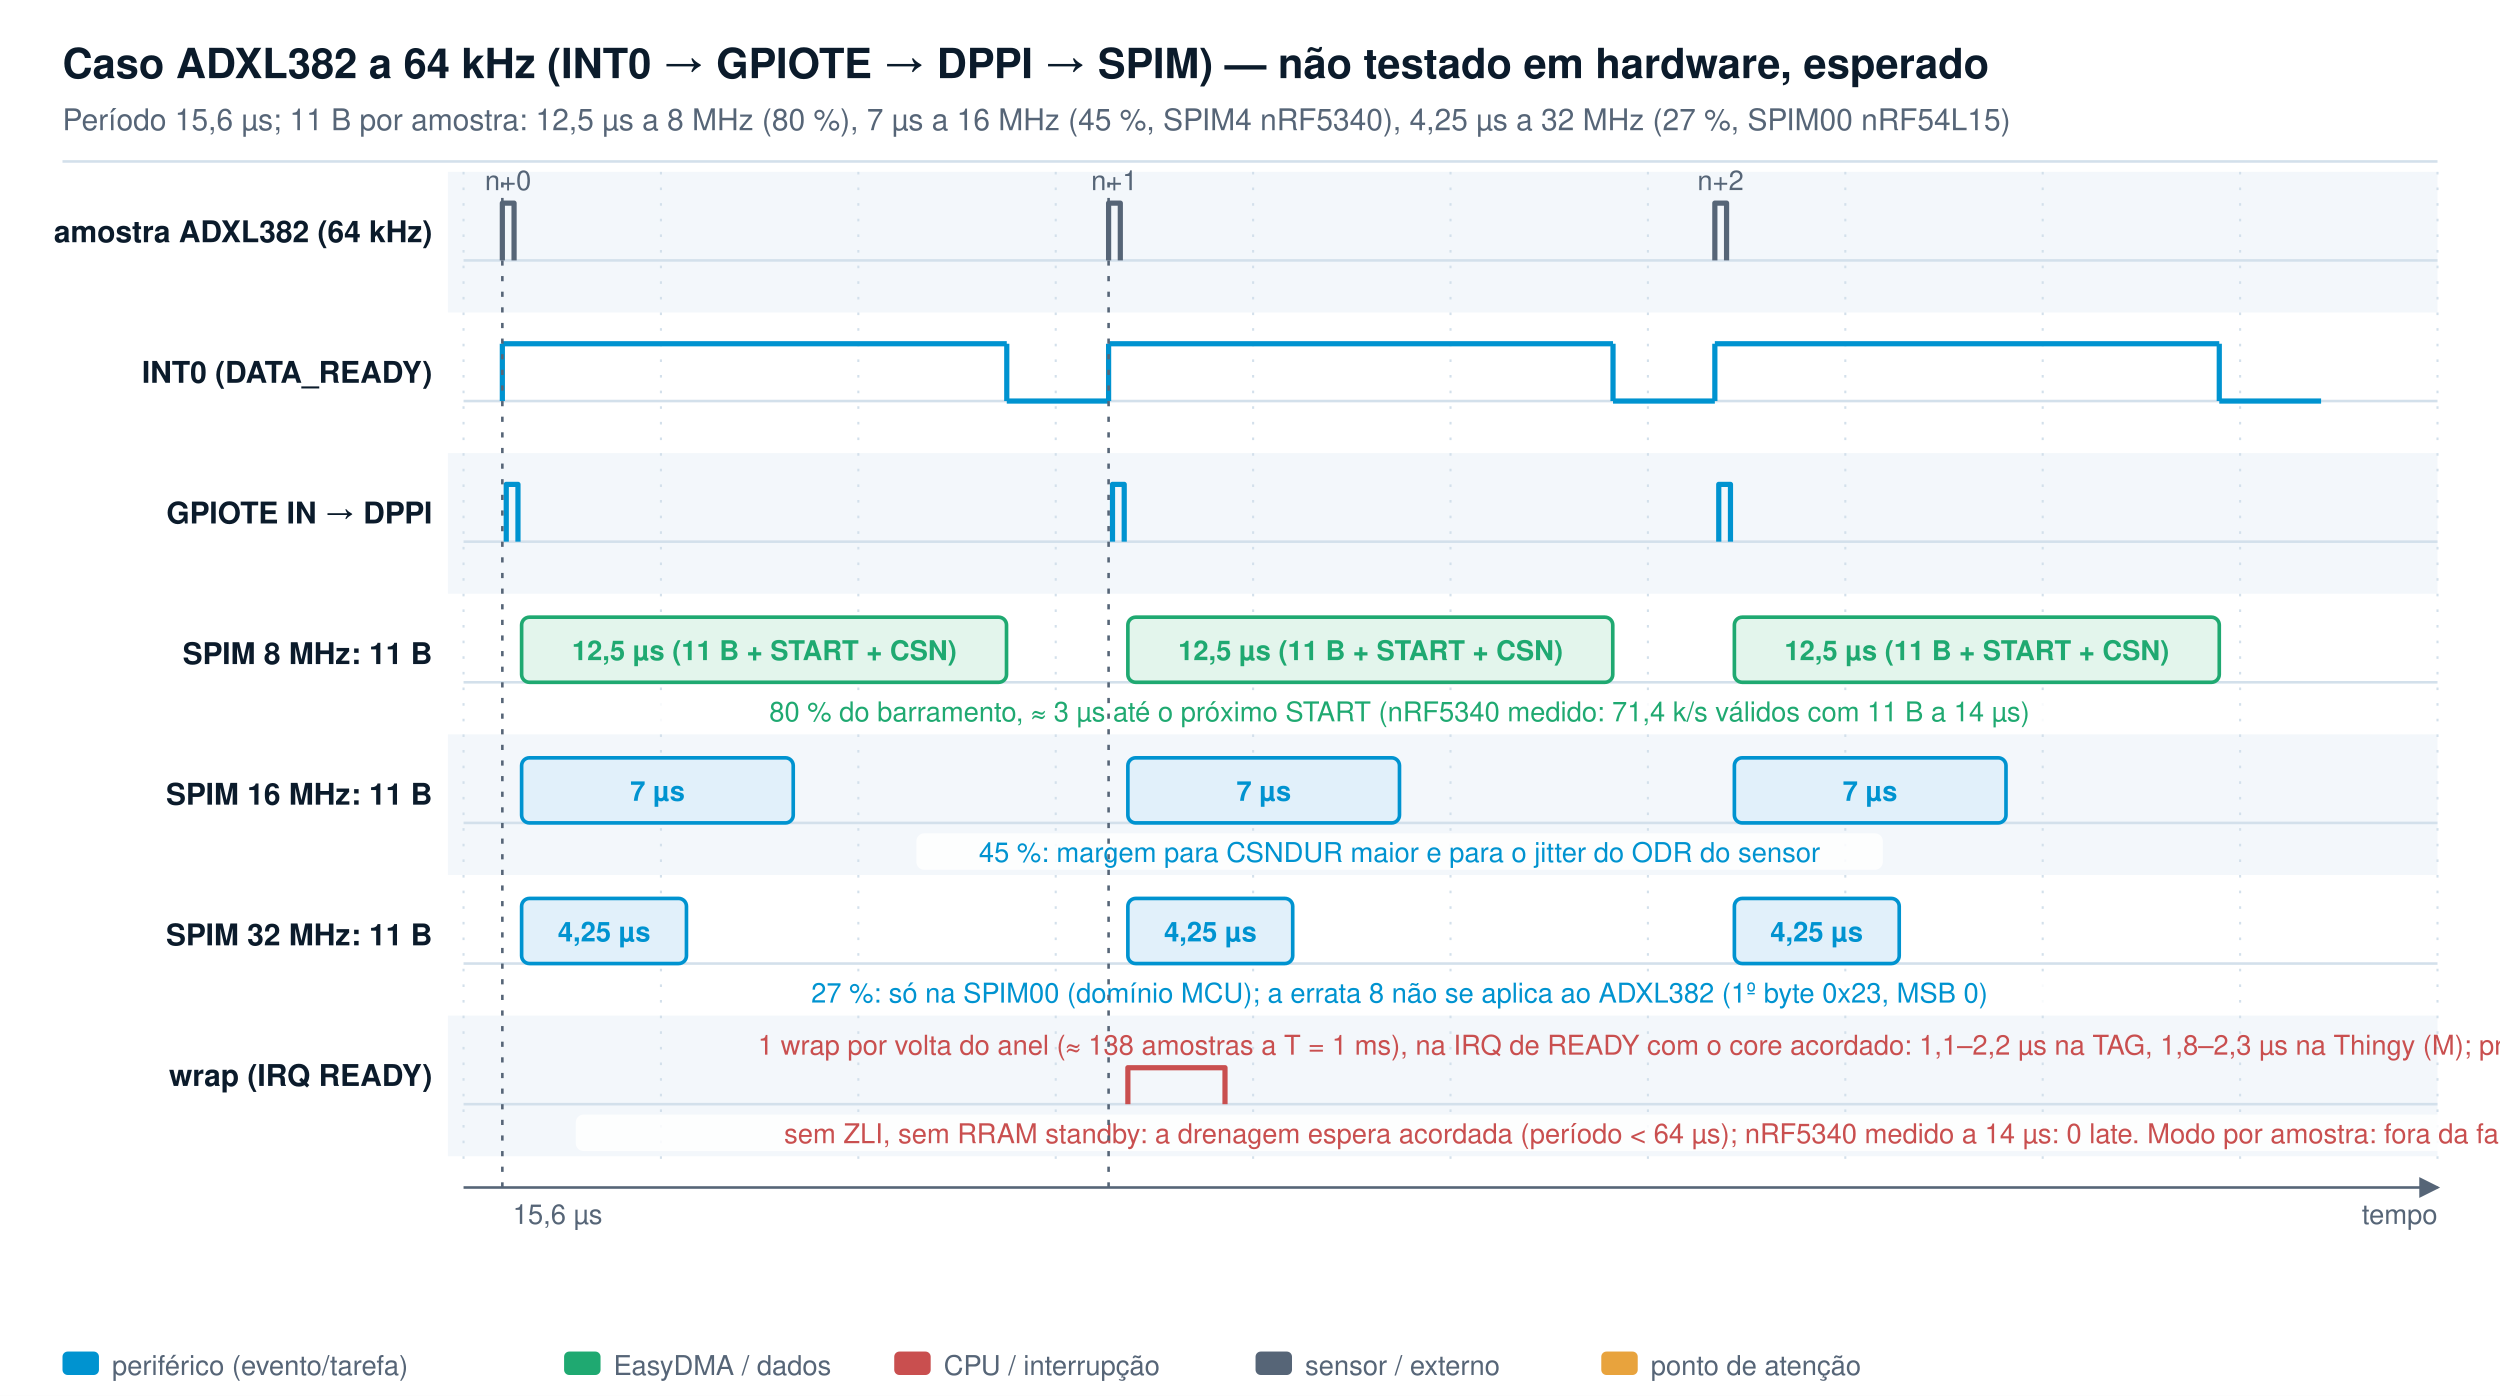
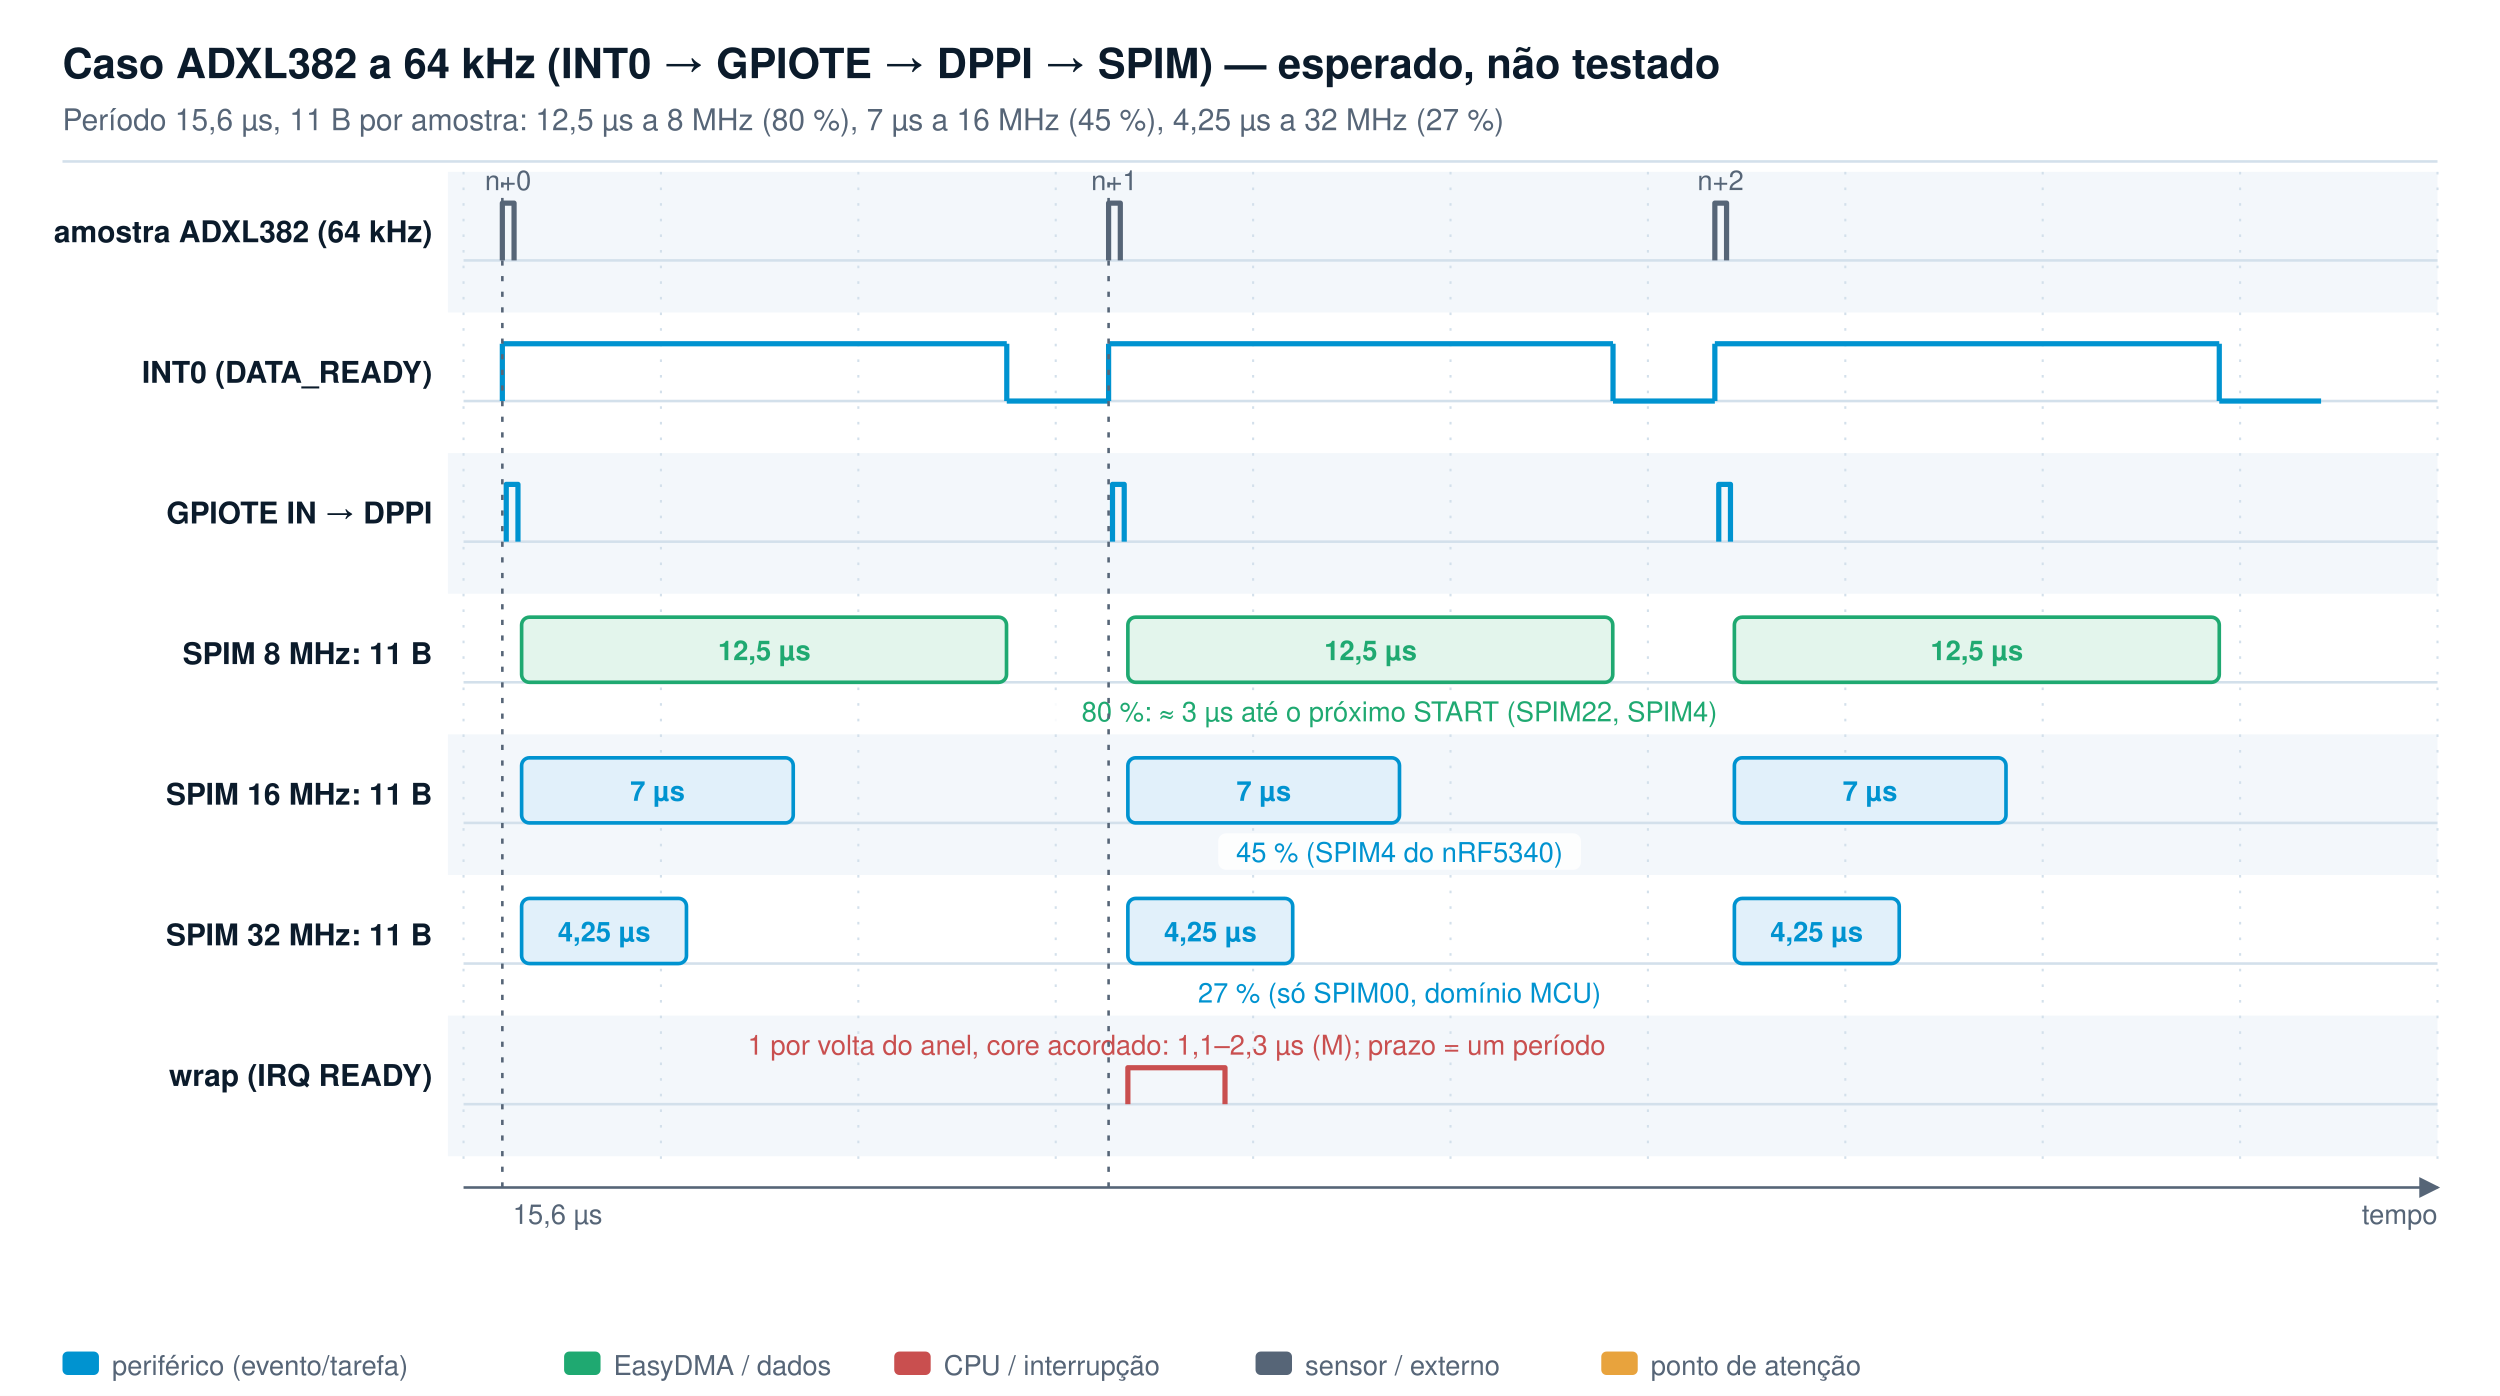
<svg xmlns="http://www.w3.org/2000/svg" width="960" height="536" viewBox="0 0 960 536">
  <defs>
    <marker id="arr" markerWidth="9" markerHeight="9" refX="7" refY="4.5" orient="auto" markerUnits="userSpaceOnUse">
      <path d="M0,0.5 L8,4.5 L0,8.5 z" fill="#566577" />
    </marker>
    <marker id="arr-blue" markerWidth="9" markerHeight="9" refX="7" refY="4.5" orient="auto" markerUnits="userSpaceOnUse">
      <path d="M0,0.5 L8,4.5 L0,8.5 z" fill="#0093D0" />
    </marker>
    <marker id="arr-green" markerWidth="9" markerHeight="9" refX="7" refY="4.5" orient="auto" markerUnits="userSpaceOnUse">
      <path d="M0,0.5 L8,4.5 L0,8.5 z" fill="#1FA971" />
    </marker>
    <marker id="arr-red" markerWidth="9" markerHeight="9" refX="7" refY="4.5" orient="auto" markerUnits="userSpaceOnUse">
      <path d="M0,0.5 L8,4.5 L0,8.5 z" fill="#C94F4F" />
    </marker>
    <filter id="shadow" x="-5%" y="-5%" width="110%" height="120%">
      <feDropShadow dx="0" dy="1.5" stdDeviation="1.5" flood-color="#00224E" flood-opacity="0.12" />
    </filter>
    <pattern id="hatch" width="6" height="6" patternUnits="userSpaceOnUse" patternTransform="rotate(45)">
      <line x1="0" y1="0" x2="0" y2="6" stroke="#D3E0EB" stroke-width="2" />
    </pattern>
  </defs>
  <rect width="100%" height="100%" fill="white" />
-   <text x="24" y="30" fill="#0B1B2B" font-family="Segoe UI, Helvetica Neue, Helvetica, Arial, sans-serif" font-size="16" font-weight="600">Caso ADXL382 a 64 kHz (INT0 → GPIOTE → DPPI → SPIM) — não testado em hardware, esperado</text>
-   <text x="24" y="50" fill="#566577" font-family="Segoe UI, Helvetica Neue, Helvetica, Arial, sans-serif" font-size="11.5">Período 15,6 µs; 11 B por amostra: 12,5 µs a 8 MHz (80 %), 7 µs a 16 MHz (45 %, SPIM4 nRF5340), 4,25 µs a 32 MHz (27 %, SPIM00 nRF54L15)</text>
+   <text x="24" y="30" fill="#0B1B2B" font-family="Segoe UI, Helvetica Neue, Helvetica, Arial, sans-serif" font-size="16" font-weight="600">Caso ADXL382 a 64 kHz (INT0 → GPIOTE → DPPI → SPIM) — esperado, não testado</text>
+   <text x="24" y="50" fill="#566577" font-family="Segoe UI, Helvetica Neue, Helvetica, Arial, sans-serif" font-size="11.5">Período 15,6 µs, 11 B por amostra: 12,5 µs a 8 MHz (80 %), 7 µs a 16 MHz (45 %), 4,25 µs a 32 MHz (27 %)</text>
  <line x1="24" y1="62" x2="936" y2="62" stroke="#D3E0EB" stroke-width="1" />
  <rect x="172" y="66" width="764" height="54" fill="#F3F7FB" />
  <line x1="178" y1="100" x2="936" y2="100" stroke="#D3E0EB" stroke-width="1" />
  <text x="166" y="93" text-anchor="end" fill="#0B1B2B" font-family="Segoe UI, Helvetica Neue, Helvetica, Arial, sans-serif" font-size="11.5" font-weight="600">amostra ADXL382 (64 kHz)</text>
  <line x1="178" y1="154" x2="936" y2="154" stroke="#D3E0EB" stroke-width="1" />
  <text x="166" y="147" text-anchor="end" fill="#0B1B2B" font-family="Segoe UI, Helvetica Neue, Helvetica, Arial, sans-serif" font-size="11.5" font-weight="600">INT0 (DATA_READY)</text>
  <rect x="172" y="174" width="764" height="54" fill="#F3F7FB" />
  <line x1="178" y1="208" x2="936" y2="208" stroke="#D3E0EB" stroke-width="1" />
  <text x="166" y="201" text-anchor="end" fill="#0B1B2B" font-family="Segoe UI, Helvetica Neue, Helvetica, Arial, sans-serif" font-size="11.5" font-weight="600">GPIOTE IN → DPPI</text>
  <line x1="178" y1="262" x2="936" y2="262" stroke="#D3E0EB" stroke-width="1" />
  <text x="166" y="255" text-anchor="end" fill="#0B1B2B" font-family="Segoe UI, Helvetica Neue, Helvetica, Arial, sans-serif" font-size="11.5" font-weight="600">SPIM 8 MHz: 11 B</text>
  <rect x="172" y="282" width="764" height="54" fill="#F3F7FB" />
  <line x1="178" y1="316" x2="936" y2="316" stroke="#D3E0EB" stroke-width="1" />
  <text x="166" y="309" text-anchor="end" fill="#0B1B2B" font-family="Segoe UI, Helvetica Neue, Helvetica, Arial, sans-serif" font-size="11.5" font-weight="600">SPIM 16 MHz: 11 B</text>
  <line x1="178" y1="370" x2="936" y2="370" stroke="#D3E0EB" stroke-width="1" />
  <text x="166" y="363" text-anchor="end" fill="#0B1B2B" font-family="Segoe UI, Helvetica Neue, Helvetica, Arial, sans-serif" font-size="11.5" font-weight="600">SPIM 32 MHz: 11 B</text>
  <rect x="172" y="390" width="764" height="54" fill="#F3F7FB" />
  <line x1="178" y1="424" x2="936" y2="424" stroke="#D3E0EB" stroke-width="1" />
  <text x="166" y="417" text-anchor="end" fill="#0B1B2B" font-family="Segoe UI, Helvetica Neue, Helvetica, Arial, sans-serif" font-size="11.5" font-weight="600">wrap (IRQ READY)</text>
  <line x1="178.0" y1="66" x2="178.0" y2="448" stroke="#D3E0EB" stroke-width="0.8" stroke-dasharray="1 5" />
  <line x1="253.8" y1="66" x2="253.8" y2="448" stroke="#D3E0EB" stroke-width="0.8" stroke-dasharray="1 5" />
  <line x1="329.6" y1="66" x2="329.6" y2="448" stroke="#D3E0EB" stroke-width="0.8" stroke-dasharray="1 5" />
  <line x1="405.4" y1="66" x2="405.4" y2="448" stroke="#D3E0EB" stroke-width="0.8" stroke-dasharray="1 5" />
  <line x1="481.2" y1="66" x2="481.2" y2="448" stroke="#D3E0EB" stroke-width="0.8" stroke-dasharray="1 5" />
  <line x1="557.0" y1="66" x2="557.0" y2="448" stroke="#D3E0EB" stroke-width="0.8" stroke-dasharray="1 5" />
  <line x1="632.8" y1="66" x2="632.8" y2="448" stroke="#D3E0EB" stroke-width="0.8" stroke-dasharray="1 5" />
  <line x1="708.6" y1="66" x2="708.6" y2="448" stroke="#D3E0EB" stroke-width="0.8" stroke-dasharray="1 5" />
  <line x1="784.4" y1="66" x2="784.4" y2="448" stroke="#D3E0EB" stroke-width="0.8" stroke-dasharray="1 5" />
  <line x1="860.2" y1="66" x2="860.2" y2="448" stroke="#D3E0EB" stroke-width="0.8" stroke-dasharray="1 5" />
  <line x1="936.0" y1="66" x2="936.0" y2="448" stroke="#D3E0EB" stroke-width="0.8" stroke-dasharray="1 5" />
  <path d="M192.9,100.0 V78.0 H197.4 V100.0" fill="none" stroke="#566577" stroke-width="2" stroke-linejoin="round" />
  <text x="195.1" y="73.0" fill="#566577" text-anchor="middle" font-family="Segoe UI, Helvetica Neue, Helvetica, Arial, sans-serif" font-size="10.5">n+0</text>
  <line x1="192.9" y1="154.0" x2="192.9" y2="132.0" stroke="#0093D0" stroke-width="2" />
  <line x1="192.9" y1="132.0" x2="386.6" y2="132.0" stroke="#0093D0" stroke-width="2" />
  <line x1="386.6" y1="154.0" x2="386.6" y2="132.0" stroke="#0093D0" stroke-width="2" />
  <line x1="386.6" y1="154.0" x2="425.7" y2="154.0" stroke="#0093D0" stroke-width="2" />
  <path d="M194.4,208.0 V186.0 H198.9 V208.0" fill="none" stroke="#0093D0" stroke-width="2" stroke-linejoin="round" />
  <rect x="200.3" y="237.0" width="186.2" height="25" rx="3" fill="#E3F5EC" stroke="#1FA971" stroke-width="1.4" />
-   <text x="293.5" y="253.5" fill="#1FA971" text-anchor="middle" font-family="Segoe UI, Helvetica Neue, Helvetica, Arial, sans-serif" font-size="10.5" font-weight="600">12,5 µs (11 B + START + CSN)</text>
+   <text x="293.5" y="253.5" fill="#1FA971" text-anchor="middle" font-family="Segoe UI, Helvetica Neue, Helvetica, Arial, sans-serif" font-size="10.5" font-weight="600">12,5 µs</text>
  <rect x="200.3" y="291.0" width="104.3" height="25" rx="3" fill="#E1F0FA" stroke="#0093D0" stroke-width="1.4" />
  <text x="252.5" y="307.5" fill="#0093D0" text-anchor="middle" font-family="Segoe UI, Helvetica Neue, Helvetica, Arial, sans-serif" font-size="10.5" font-weight="600">7 µs</text>
  <rect x="200.3" y="345.0" width="63.3" height="25" rx="3" fill="#E1F0FA" stroke="#0093D0" stroke-width="1.4" />
  <text x="232.0" y="361.5" fill="#0093D0" text-anchor="middle" font-family="Segoe UI, Helvetica Neue, Helvetica, Arial, sans-serif" font-size="10.5" font-weight="600">4,25 µs</text>
  <path d="M425.7,100.0 V78.0 H430.2 V100.0" fill="none" stroke="#566577" stroke-width="2" stroke-linejoin="round" />
  <text x="427.9" y="73.0" fill="#566577" text-anchor="middle" font-family="Segoe UI, Helvetica Neue, Helvetica, Arial, sans-serif" font-size="10.5">n+1</text>
  <line x1="425.7" y1="154.0" x2="425.7" y2="132.0" stroke="#0093D0" stroke-width="2" />
  <line x1="425.7" y1="132.0" x2="619.4" y2="132.0" stroke="#0093D0" stroke-width="2" />
  <line x1="619.4" y1="154.0" x2="619.4" y2="132.0" stroke="#0093D0" stroke-width="2" />
  <line x1="619.4" y1="154.0" x2="658.5" y2="154.0" stroke="#0093D0" stroke-width="2" />
  <path d="M427.2,208.0 V186.0 H431.7 V208.0" fill="none" stroke="#0093D0" stroke-width="2" stroke-linejoin="round" />
  <rect x="433.1" y="237.0" width="186.2" height="25" rx="3" fill="#E3F5EC" stroke="#1FA971" stroke-width="1.4" />
-   <text x="526.3" y="253.5" fill="#1FA971" text-anchor="middle" font-family="Segoe UI, Helvetica Neue, Helvetica, Arial, sans-serif" font-size="10.5" font-weight="600">12,5 µs (11 B + START + CSN)</text>
+   <text x="526.3" y="253.5" fill="#1FA971" text-anchor="middle" font-family="Segoe UI, Helvetica Neue, Helvetica, Arial, sans-serif" font-size="10.5" font-weight="600">12,5 µs</text>
  <rect x="433.1" y="291.0" width="104.3" height="25" rx="3" fill="#E1F0FA" stroke="#0093D0" stroke-width="1.4" />
  <text x="485.3" y="307.5" fill="#0093D0" text-anchor="middle" font-family="Segoe UI, Helvetica Neue, Helvetica, Arial, sans-serif" font-size="10.5" font-weight="600">7 µs</text>
  <rect x="433.1" y="345.0" width="63.3" height="25" rx="3" fill="#E1F0FA" stroke="#0093D0" stroke-width="1.4" />
  <text x="464.8" y="361.5" fill="#0093D0" text-anchor="middle" font-family="Segoe UI, Helvetica Neue, Helvetica, Arial, sans-serif" font-size="10.5" font-weight="600">4,25 µs</text>
  <path d="M658.5,100.0 V78.0 H663.0 V100.0" fill="none" stroke="#566577" stroke-width="2" stroke-linejoin="round" />
  <text x="660.7" y="73.0" fill="#566577" text-anchor="middle" font-family="Segoe UI, Helvetica Neue, Helvetica, Arial, sans-serif" font-size="10.5">n+2</text>
  <line x1="658.5" y1="154.0" x2="658.5" y2="132.0" stroke="#0093D0" stroke-width="2" />
  <line x1="658.5" y1="132.0" x2="852.2" y2="132.0" stroke="#0093D0" stroke-width="2" />
  <line x1="852.2" y1="154.0" x2="852.2" y2="132.0" stroke="#0093D0" stroke-width="2" />
  <line x1="852.2" y1="154.0" x2="891.3" y2="154.0" stroke="#0093D0" stroke-width="2" />
  <path d="M660.0,208.0 V186.0 H664.5 V208.0" fill="none" stroke="#0093D0" stroke-width="2" stroke-linejoin="round" />
  <rect x="666.0" y="237.0" width="186.2" height="25" rx="3" fill="#E3F5EC" stroke="#1FA971" stroke-width="1.4" />
-   <text x="759.1" y="253.5" fill="#1FA971" text-anchor="middle" font-family="Segoe UI, Helvetica Neue, Helvetica, Arial, sans-serif" font-size="10.5" font-weight="600">12,5 µs (11 B + START + CSN)</text>
+   <text x="759.1" y="253.5" fill="#1FA971" text-anchor="middle" font-family="Segoe UI, Helvetica Neue, Helvetica, Arial, sans-serif" font-size="10.5" font-weight="600">12,5 µs</text>
  <rect x="666.0" y="291.0" width="104.3" height="25" rx="3" fill="#E1F0FA" stroke="#0093D0" stroke-width="1.4" />
  <text x="718.1" y="307.5" fill="#0093D0" text-anchor="middle" font-family="Segoe UI, Helvetica Neue, Helvetica, Arial, sans-serif" font-size="10.5" font-weight="600">7 µs</text>
  <rect x="666.0" y="345.0" width="63.3" height="25" rx="3" fill="#E1F0FA" stroke="#0093D0" stroke-width="1.4" />
  <text x="697.6" y="361.5" fill="#0093D0" text-anchor="middle" font-family="Segoe UI, Helvetica Neue, Helvetica, Arial, sans-serif" font-size="10.5" font-weight="600">4,25 µs</text>
-   <rect x="250.4" y="266" width="574.0" height="14" rx="3" fill="white" opacity="0.85" />
-   <text x="537.4" y="277.0" fill="#1FA971" text-anchor="middle" font-family="Segoe UI, Helvetica Neue, Helvetica, Arial, sans-serif" font-size="10.5">80 % do barramento, ≈ 3 µs até o próximo START (nRF5340 medido: 71,4 k/s válidos com 11 B a 14 µs)</text>
-   <rect x="351.9" y="320" width="371.1" height="14" rx="3" fill="white" opacity="0.85" />
-   <text x="537.4" y="331.0" fill="#0093D0" text-anchor="middle" font-family="Segoe UI, Helvetica Neue, Helvetica, Arial, sans-serif" font-size="10.5">45 %: margem para CSNDUR maior e para o jitter do ODR do sensor</text>
-   <rect x="270.7" y="374" width="533.4" height="14" rx="3" fill="white" opacity="0.85" />
-   <text x="537.4" y="385.0" fill="#0093D0" text-anchor="middle" font-family="Segoe UI, Helvetica Neue, Helvetica, Arial, sans-serif" font-size="10.5">27 %: só na SPIM00 (domínio MCU); a errata 8 não se aplica ao ADXL382 (1º byte 0x23, MSB 0)</text>
+   <rect x="395.3" y="266" width="284.2" height="14" rx="3" fill="white" opacity="0.85" />
+   <text x="537.4" y="277.0" fill="#1FA971" text-anchor="middle" font-family="Segoe UI, Helvetica Neue, Helvetica, Arial, sans-serif" font-size="10.5">80 %: ≈ 3 µs até o próximo START (SPIM22, SPIM4)</text>
+   <rect x="467.8" y="320" width="139.3" height="14" rx="3" fill="white" opacity="0.85" />
+   <text x="537.4" y="331.0" fill="#0093D0" text-anchor="middle" font-family="Segoe UI, Helvetica Neue, Helvetica, Arial, sans-serif" font-size="10.5">45 % (SPIM4 do nRF5340)</text>
+   <rect x="450.4" y="374" width="174.1" height="14" rx="3" fill="white" opacity="0.85" />
+   <text x="537.4" y="385.0" fill="#0093D0" text-anchor="middle" font-family="Segoe UI, Helvetica Neue, Helvetica, Arial, sans-serif" font-size="10.5">27 % (só SPIM00, domínio MCU)</text>
  <path d="M433.1,424.0 V410.0 H470.4 V424.0" fill="none" stroke="#C94F4F" stroke-width="2" stroke-linejoin="round" />
-   <text x="667.1" y="405.0" fill="#C94F4F" text-anchor="middle" font-family="Segoe UI, Helvetica Neue, Helvetica, Arial, sans-serif" font-size="10.5">1 wrap por volta do anel (≈ 138 amostras a T = 1 ms), na IRQ de READY com o core acordado: 1,1–2,2 µs na TAG, 1,8–2,3 µs na Thingy (M); prazo = um período</text>
-   <rect x="221.1" y="428" width="973.9" height="14" rx="3" fill="white" opacity="0.85" />
-   <text x="708.0" y="439.0" fill="#C94F4F" text-anchor="middle" font-family="Segoe UI, Helvetica Neue, Helvetica, Arial, sans-serif" font-size="10.5">sem ZLI, sem RRAM standby: a drenagem espera acordada (período &lt; 64 µs); nRF5340 medido a 14 µs: 0 late. Modo por amostra: fora da faixa (15,6 &lt; 12,5 + 15,5 ou 26 + 2)</text>
+   <text x="451.8" y="405.0" fill="#C94F4F" text-anchor="middle" font-family="Segoe UI, Helvetica Neue, Helvetica, Arial, sans-serif" font-size="10.5">1 por volta do anel, core acordado: 1,1–2,3 µs (M); prazo = um período</text>
  <line x1="192.9" y1="70" x2="192.9" y2="456" stroke="#566577" stroke-width="1" stroke-dasharray="2 4" />
  <text x="196.9" y="470.0" fill="#566577" text-anchor="start" font-family="Segoe UI, Helvetica Neue, Helvetica, Arial, sans-serif" font-size="10.5">15,6 µs</text>
  <line x1="425.7" y1="70" x2="425.7" y2="456" stroke="#566577" stroke-width="1" stroke-dasharray="2 4" />
  <line x1="178" y1="456" x2="936" y2="456" stroke="#566577" stroke-width="1" marker-end="url(#arr)" />
  <text x="936" y="470" text-anchor="end" fill="#566577" font-family="Segoe UI, Helvetica Neue, Helvetica, Arial, sans-serif" font-size="10.5">tempo</text>
  <rect x="24" y="519" width="14" height="9" rx="2" fill="#0093D0" />
  <text x="43" y="528" fill="#566577" font-family="Segoe UI, Helvetica Neue, Helvetica, Arial, sans-serif" font-size="10.5">periférico (evento/tarefa)</text>
  <rect x="216.61" y="519" width="14" height="9" rx="2" fill="#1FA971" />
  <text x="235.61" y="528" fill="#566577" font-family="Segoe UI, Helvetica Neue, Helvetica, Arial, sans-serif" font-size="10.5">EasyDMA / dados</text>
  <rect x="343.385" y="519" width="14" height="9" rx="2" fill="#C94F4F" />
  <text x="362.385" y="528" fill="#566577" font-family="Segoe UI, Helvetica Neue, Helvetica, Arial, sans-serif" font-size="10.5">CPU / interrupção</text>
  <rect x="482.13" y="519" width="14" height="9" rx="2" fill="#566577" />
  <text x="501.13" y="528" fill="#566577" font-family="Segoe UI, Helvetica Neue, Helvetica, Arial, sans-serif" font-size="10.5">sensor / externo</text>
  <rect x="614.89" y="519" width="14" height="9" rx="2" fill="#E8A33D" />
  <text x="633.89" y="528" fill="#566577" font-family="Segoe UI, Helvetica Neue, Helvetica, Arial, sans-serif" font-size="10.5">ponto de atenção</text>
</svg>
